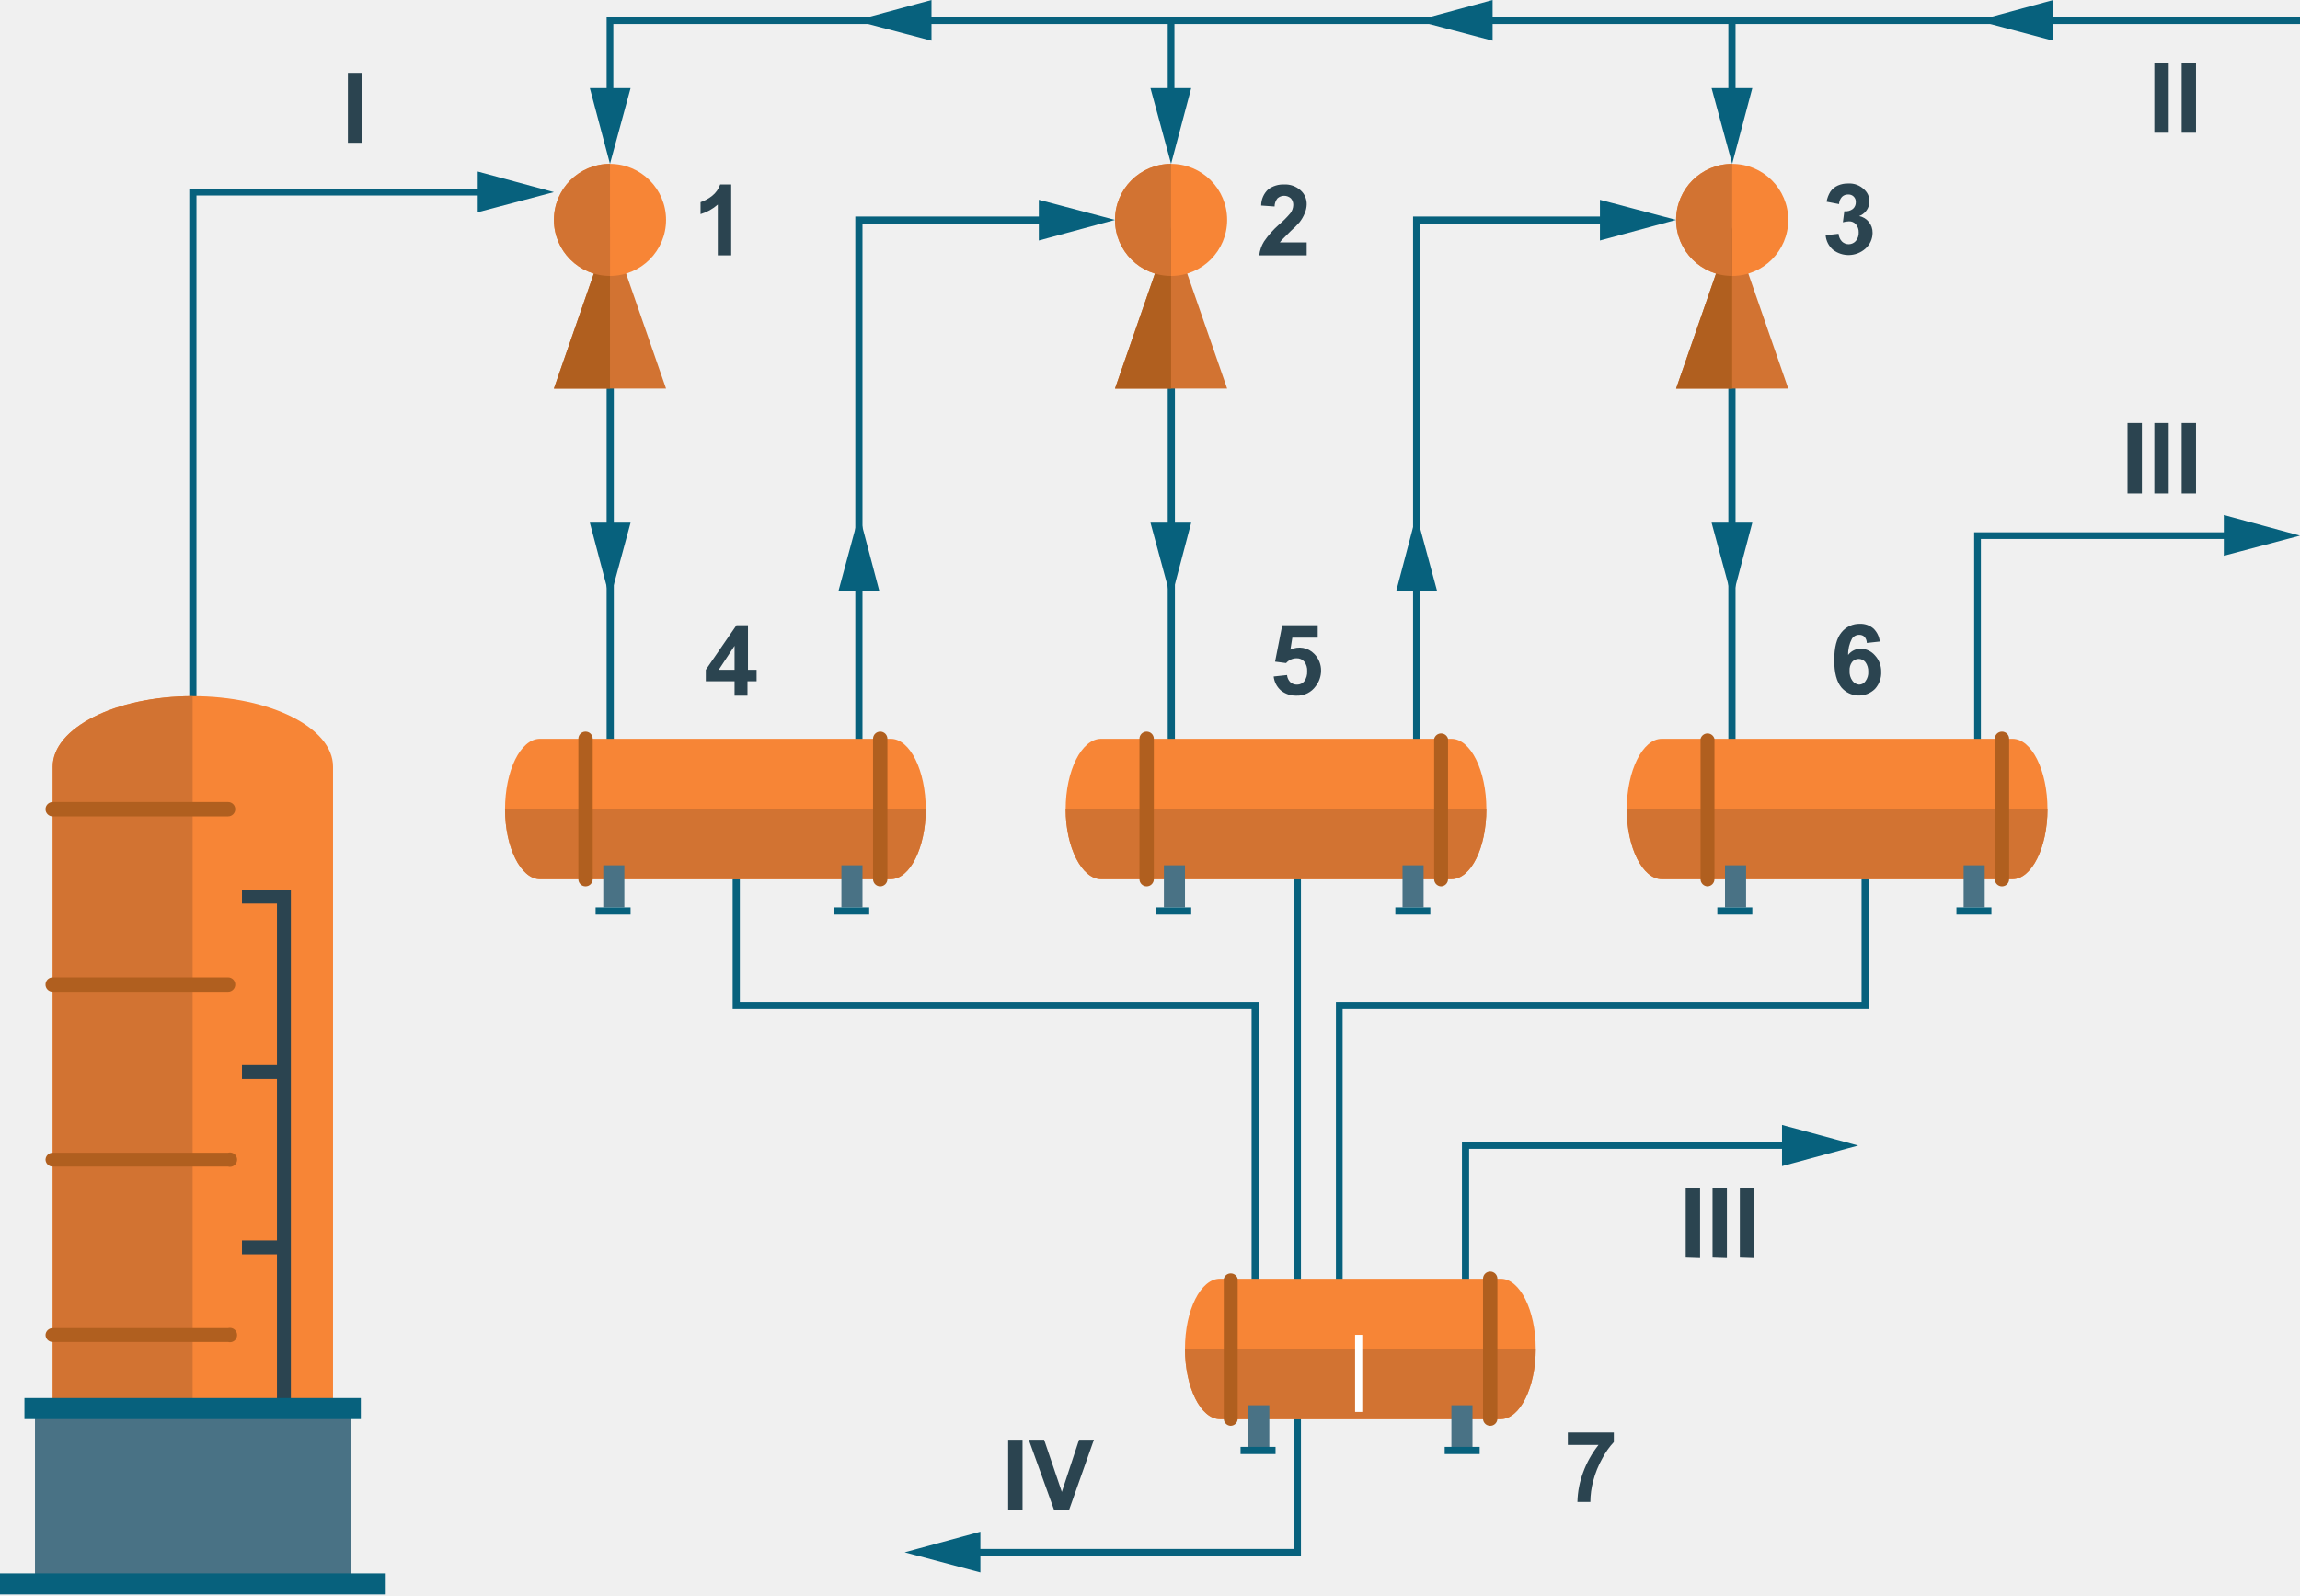
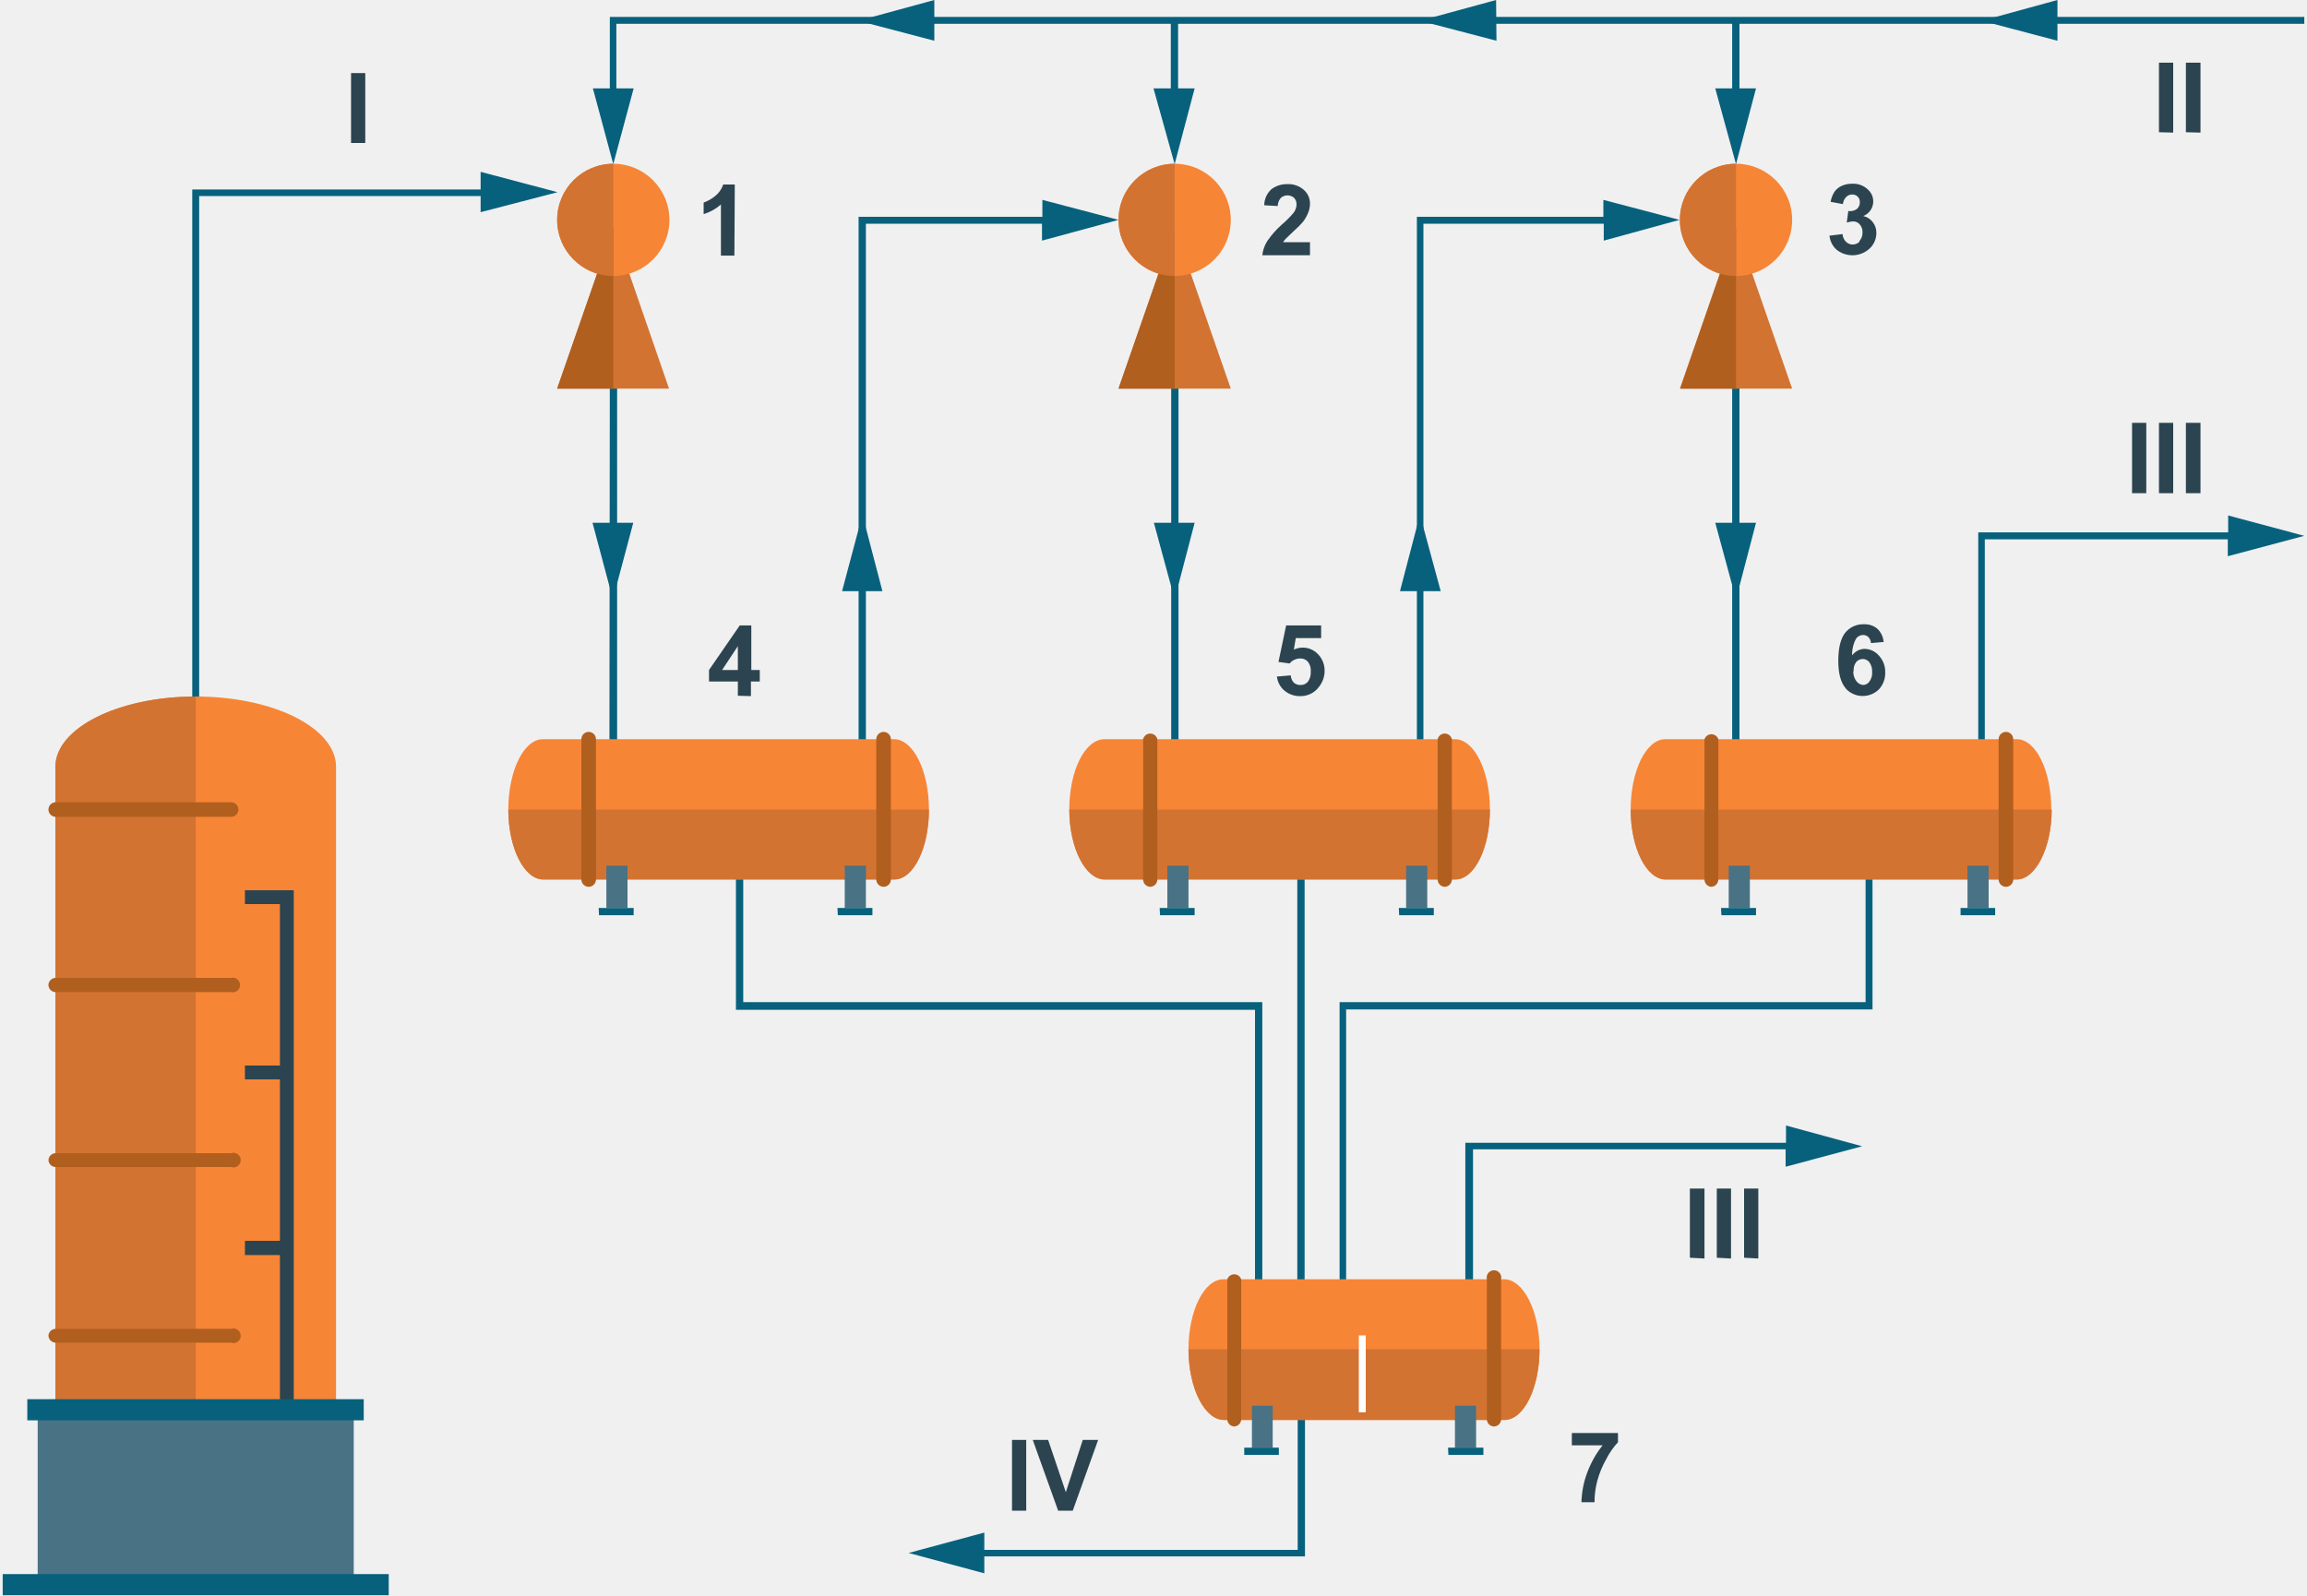
- <svg xmlns="http://www.w3.org/2000/svg" viewBox="0 0 480 333">
+ <svg xmlns="http://www.w3.org/2000/svg" viewBox="0 0 600 415" width="600" height="415">
  <defs>
    <style>.a{fill:#07617d}.b{fill:#f78536}.c{fill:#d27332}.d{fill:#b05f1f}.e{fill:#497285}.g{fill:#2b4450}</style>
  </defs>
-   <path d="M362.2 5v13.4h3.5l-4.2 15.8-4.3-15.8h3.5V5H245.1v13.4h3.5l-4.2 15.8-4.3-15.8h3.6V5H128v13.4h3.6l-4.3 15.8-4.2-15.8h3.5V3.5H480V5H362.2zM464.1 116v-3.5h-50.7v43.2H412v-44.6h52.1v-3.6l15.9 4.3-15.9 4.2zM371.9 243.4v-3.6h-65.3v28.6h-1.5v-30h66.8v-3.6l15.9 4.3-15.9 4.3zM204.6 319.7v3.6H270v-28.6h1.5v30h-66.9v3.5l-15.8-4.2 15.8-4.3zM99.7 44.3v-3.5H41v106.1h-1.5V39.4h60.2v-3.6l15.9 4.3-15.9 4.2zM126.6 79.6h1.5v76.1h-1.5zM262.7 209.1v59.3h-1.5v-57.8H152.9V182h1.5v27.1h108.3zM270 182h1.5v86.3H270z" class="a" />
-   <path d="M390 182v28.6H280.2v57.8h-1.4v-59.3h109.7V182h1.5zM175 123.3l4.3-15.9 4.2 15.9H175zM123.1 109.1l4.2 15.9 4.3-15.9h-8.5z" class="a" />
-   <path d="M216.8 50.2v-3.5H180v109h-1.5V45.2h38.3v-3.5l15.9 4.2-15.9 4.3zM243.7 79.6h1.5v76.1h-1.5zM291.4 123.3l4.2-15.9 4.3 15.9h-8.5zM311.5 0l-15.9 4.3 15.9 4.2V0zM428.5 0l-15.8 4.3 15.8 4.2V0zM194.4 0l-15.9 4.3 15.9 4.2V0z" class="a" />
-   <path d="m240.1 109.1 4.3 15.9 4.2-15.9h-8.5zM333.9 50.2v-3.5h-37.6v109h-1.4V45.2h39v-3.5l15.9 4.2-15.9 4.3zM360.7 79.6h1.5v76.1h-1.5z" class="a" />
-   <path d="m357.2 109.1 4.3 15.9 4.2-15.9h-8.5z" class="a" />
-   <path d="M320.5 281.5c0 8.1-3.3 14.7-7.3 14.7h-58.6c-4 0-7.3-6.6-7.3-14.7s3.3-14.6 7.3-14.6h58.6c4 0 7.3 6.6 7.3 14.6Z" class="b" />
-   <path d="M320.5 281.5c0 8.1-3.3 14.7-7.3 14.7h-58.6c-4 0-7.3-6.6-7.3-14.7Z" class="c" />
-   <path d="M256.8 297.6a1.5 1.5 0 0 1-1.4-1.4v-29.3a1.5 1.5 0 0 1 2.9 0v29.3a1.5 1.5 0 0 1-1.5 1.4ZM311 297.6a1.5 1.5 0 0 1-1.5-1.4v-29.3a1.5 1.5 0 0 1 3 0v29.3a1.5 1.5 0 0 1-1.5 1.4Z" class="d" />
-   <path d="M260.5 293.3h4.4v8.8h-4.4zM302.9 293.3h4.4v8.8h-4.4z" class="e" />
-   <path d="M258.9 302h7.3v1.5h-7.3zM301.5 302h7.3v1.5h-7.3z" class="a" />
-   <path fill="#fff" d="M282.8 278.6h1.5v16.1h-1.5z" />
-   <path d="M40.2 306.4c-16.1 0-29.2-6.5-29.2-14.6V160c0-8 13-14.7 29.2-14.7s29.3 6.6 29.3 14.7v131.7c0 8-13.1 14.6-29.3 14.6Z" class="b" />
-   <path d="M40.2 306.4c-16.1 0-29.2-6.5-29.2-14.6V160c0-8 13-14.7 29.2-14.7Z" class="c" />
-   <path d="M9.5 168.9a1.5 1.5 0 0 1 1.5-1.5h36.6a1.5 1.5 0 1 1 0 3H11a1.5 1.5 0 0 1-1.5-1.5ZM9.5 205.4A1.5 1.5 0 0 1 11 204h36.6a1.5 1.5 0 1 1 0 3H11a1.5 1.5 0 0 1-1.5-1.6ZM9.5 242a1.5 1.5 0 0 1 1.5-1.4h36.6a1.5 1.5 0 1 1 0 2.9H11a1.5 1.5 0 0 1-1.5-1.5ZM9.5 278.6a1.5 1.5 0 0 1 1.5-1.4h36.6a1.5 1.5 0 1 1 0 2.9H11a1.5 1.5 0 0 1-1.5-1.5Z" class="d" />
-   <path d="M7.3 294h65.9v36.6H7.3z" class="e" />
-   <path d="M60.7 185.7V294h-2.9v-32.2h-7.3v-2.9h7.3v-33.7h-7.3v-2.9h7.3v-33.7h-7.3v-2.9h10.2z" class="g" />
-   <path d="M0 328.4h80.5v4.4H0zM5.1 291.8h70.2v4.4H5.1z" class="a" />
-   <path d="M193.2 168.9c0 8-3.3 14.6-7.3 14.6h-73.2c-4 0-7.3-6.6-7.3-14.6s3.2-14.7 7.3-14.7h73.2c4 0 7.3 6.6 7.3 14.7Z" class="b" />
-   <path d="M193.2 168.9c0 8-3.3 14.6-7.3 14.6h-73.2c-4 0-7.3-6.6-7.3-14.6Z" class="c" />
-   <path d="M122.2 185a1.5 1.5 0 0 1-1.5-1.5v-29.3a1.5 1.5 0 0 1 3 0v29.3a1.5 1.5 0 0 1-1.5 1.5ZM183.7 185a1.5 1.5 0 0 1-1.5-1.5v-29.3a1.5 1.5 0 0 1 3 0v29.3a1.5 1.5 0 0 1-1.5 1.5Z" class="d" />
-   <path d="M125.9 180.6h4.4v8.8h-4.4zM175.6 180.6h4.4v8.8h-4.4z" class="e" />
-   <path d="M124.3 189.4h7.3v1.5h-7.3zM174.1 189.4h7.3v1.5h-7.3z" class="a" />
-   <path d="M310.2 168.9c0 8-3.2 14.6-7.3 14.6h-73.1c-4 0-7.4-6.6-7.4-14.6s3.3-14.7 7.4-14.7h73.1c4 0 7.3 6.6 7.3 14.7Z" class="b" />
-   <path d="M310.2 168.9c0 8-3.2 14.6-7.3 14.6h-73.1c-4 0-7.4-6.6-7.4-14.6Z" class="c" />
-   <path d="M239.3 185a1.5 1.5 0 0 1-1.5-1.5v-29.3a1.5 1.5 0 1 1 3 0v29.3a1.5 1.5 0 0 1-1.5 1.5ZM300.7 185a1.5 1.5 0 0 1-1.4-1.5v-29.3a1.5 1.5 0 0 1 2.9 0v29.3a1.5 1.5 0 0 1-1.5 1.5Z" class="d" />
-   <path d="M242.9 180.6h4.4v8.8h-4.4zM292.7 180.6h4.4v8.8h-4.4z" class="e" />
-   <path d="M241.3 189.4h7.3v1.5h-7.3zM291.2 189.4h7.3v1.5h-7.3z" class="a" />
-   <path d="M427.3 168.9c0 8-3.3 14.6-7.3 14.6h-73.2c-4 0-7.3-6.6-7.3-14.6s3.3-14.7 7.3-14.7H420c4 0 7.3 6.6 7.3 14.7Z" class="b" />
-   <path d="M427.3 168.9c0 8-3.3 14.6-7.3 14.6h-73.2c-4 0-7.3-6.6-7.3-14.6Z" class="c" />
-   <path d="M356.3 185a1.5 1.5 0 0 1-1.4-1.5v-29.3a1.5 1.5 0 0 1 2.9 0v29.3a1.5 1.5 0 0 1-1.5 1.5ZM417.8 185a1.5 1.5 0 0 1-1.5-1.5v-29.3a1.5 1.5 0 0 1 3 0v29.3a1.5 1.5 0 0 1-1.5 1.5Z" class="d" />
-   <path d="M360 180.6h4.4v8.8H360zM409.8 180.6h4.4v8.8h-4.4z" class="e" />
-   <path d="M358.4 189.4h7.3v1.5h-7.3zM408.3 189.4h7.3v1.5h-7.3z" class="a" />
-   <path d="m244.4 47.4-11.7 33.7h23.4l-11.7-33.7z" class="c" />
-   <circle cx="244.4" cy="45.9" r="11.7" class="b" />
-   <path d="M244.4 47.4v33.7h-11.7l11.7-33.7z" class="d" />
-   <path d="M244.4 34.2a11.7 11.7 0 0 0 0 23.4ZM127.3 47.4l-11.7 33.7H139l-11.7-33.7z" class="c" />
-   <circle cx="127.3" cy="45.9" r="11.7" class="b" />
-   <path d="M127.3 47.4v33.7h-11.7l11.7-33.7z" class="d" />
-   <path d="M127.3 34.2a11.7 11.7 0 1 0 0 23.4ZM361.5 47.4l-11.7 33.7h23.4l-11.7-33.7z" class="c" />
-   <circle cx="361.5" cy="45.9" r="11.7" class="b" />
-   <path d="M361.5 47.4v33.7h-11.7l11.7-33.7z" class="d" />
-   <path d="M361.5 34.2a11.7 11.7 0 1 0 0 23.4Z" class="c" />
-   <path d="m265.8 141.2 2.8-.3a2.4 2.4 0 0 0 .7 1.5 2 2 0 0 0 1.4.5 1.9 1.9 0 0 0 1.5-.7 3.3 3.3 0 0 0 .6-2.1 3 3 0 0 0-.6-2 2 2 0 0 0-1.6-.7 2.9 2.9 0 0 0-2.2 1l-2.3-.3 1.5-7.6h7.4v2.6h-5.3l-.4 2.5a4.3 4.3 0 0 1 5 .9 4.9 4.9 0 0 1 1.4 3.5 5.3 5.3 0 0 1-1.1 3.2 4.7 4.7 0 0 1-4 2 5 5 0 0 1-3.3-1.1 4.5 4.5 0 0 1-1.5-3ZM153.3 145.2v-3h-6v-2.4l6.4-9.3h2.4v9.3h1.8v2.4H156v3Zm0-5.4v-5l-3.3 5ZM381 49.1l2.7-.3a2.6 2.6 0 0 0 .7 1.6 2 2 0 0 0 2.9-.1 2.6 2.6 0 0 0 .6-1.8 2.4 2.4 0 0 0-.6-1.7 1.8 1.8 0 0 0-1.4-.6 5 5 0 0 0-1.3.2l.3-2.3a2.5 2.5 0 0 0 1.8-.5 1.8 1.8 0 0 0 .6-1.4 1.5 1.5 0 0 0-1.6-1.6 1.7 1.7 0 0 0-1.3.5 2.4 2.4 0 0 0-.6 1.5l-2.6-.5a5.8 5.8 0 0 1 .8-2.1 3.7 3.7 0 0 1 1.6-1.3 5.1 5.1 0 0 1 2.1-.4 4.4 4.4 0 0 1 3.4 1.3 3.3 3.3 0 0 1-1.1 5.5 3.4 3.4 0 0 1 2 1.2 3.5 3.5 0 0 1 .8 2.3 4.4 4.4 0 0 1-1.5 3.3 5.3 5.3 0 0 1-6.8.2 4.5 4.5 0 0 1-1.5-3ZM272.7 50.6v2.7h-9.9a6.8 6.8 0 0 1 1-2.9 18.7 18.7 0 0 1 3.1-3.5 19.9 19.9 0 0 0 2.4-2.4 3 3 0 0 0 .6-1.7 2 2 0 0 0-.5-1.4 2.1 2.1 0 0 0-2.8 0 2.7 2.7 0 0 0-.6 1.7l-2.8-.2a4.6 4.6 0 0 1 1.5-3.4 5.3 5.3 0 0 1 3.3-1 4.8 4.8 0 0 1 3.4 1.2 3.8 3.8 0 0 1 1.3 3 5 5 0 0 1-.4 1.8 7.7 7.7 0 0 1-1.1 1.9 18 18 0 0 1-1.8 1.8l-1.7 1.7a4.9 4.9 0 0 0-.6.7ZM152.6 53.3h-2.8V42.7a9.7 9.7 0 0 1-3.6 2v-2.5a8.2 8.2 0 0 0 2.4-1.3 5.2 5.2 0 0 0 1.7-2.4h2.3ZM392.3 133.9l-2.7.3a2 2 0 0 0-.5-1.3 1.5 1.5 0 0 0-1-.4 1.8 1.8 0 0 0-1.6.8 6.8 6.8 0 0 0-.8 3.4 3.3 3.3 0 0 1 2.6-1.3 4 4 0 0 1 3 1.4 4.9 4.9 0 0 1 1.3 3.4 5 5 0 0 1-1.3 3.6 4.8 4.8 0 0 1-7-.3q-1.5-1.8-1.5-5.7 0-4 1.5-5.8a4.8 4.8 0 0 1 3.9-1.8 4.1 4.1 0 0 1 2.8 1 4.4 4.4 0 0 1 1.3 2.7ZM386 140a3.2 3.2 0 0 0 .6 2.1 1.9 1.9 0 0 0 1.4.8 1.6 1.6 0 0 0 1.3-.7 3 3 0 0 0 .6-2 3.2 3.2 0 0 0-.6-2 1.8 1.8 0 0 0-2.8 0 2.8 2.8 0 0 0-.5 1.8ZM327.2 301.6V299h9.6v2a15.1 15.1 0 0 0-2.4 3.4 19.5 19.5 0 0 0-1.9 4.7 17.2 17.2 0 0 0-.6 4.4h-2.7a18.9 18.9 0 0 1 1.2-6.2 20.7 20.7 0 0 1 3.2-5.7ZM210.4 315.2v-14.7h3v14.7ZM220 315.2l-5.3-14.7h3.2l3.7 10.9 3.6-10.9h3.1l-5.2 14.7ZM444 103V88.3h3V103ZM449.6 103V88.3h3V103ZM455.3 103V88.3h3V103ZM449.6 27.7V13.1h3v14.6ZM455.3 27.7V13.1h3v14.6ZM351.8 262.5V248h3v14.6ZM357.4 262.5V248h3v14.6ZM363.1 262.5V248h3v14.6ZM72.6 29.8V15.2h3v14.6Z" class="g" />
+   <path d="M452.4 6.2V23h4.3l-5.2 19.7-5.4-19.7h4.4V6.2H306.4V23h4.3l-5.2 19.7L300 23h4.5V6.2H160.3V23h4.5l-5.3 19.7-5.3-19.7h4.4V4.4h440.7v1.8Zm127 138.5v-4.4h-63.2v53.9h-1.7v-55.7h65v-4.4l19.8 5.3Zm-115 158.8V299h-81.3v35.7h-2v-37.4h83.4v-4.5l19.8 5.4-19.8 5.3ZM256 398.7v4.5h81.5v-35.7h1.9v37.4h-83.4v4.4l-19.7-5.3ZM125 55.2V51H51.8v132.3H50v-134h75v-4.6L145 50Zm33.6 44h1.9v95h-2Zm169.7 161.5v74h-1.9v-72h-135V227h1.9v33.7Zm9.1-33.7h1.9v107.6h-1.9Z" class="a" />
+   <path d="M487 227v35.6H350.1v72h-1.7v-73.9h136.8V227Zm-268-73.2 5.3-19.9 5.2 19.9ZM154.1 136l5.3 19.9 5.3-19.9Z" class="a" />
+   <path d="M271 62.6v-4.4h-45.8v136h-1.9V56.4h47.8V52l19.8 5.2Zm33.6 36.7h1.9v94.9h-1.9Zm59.5 54.5 5.2-19.9 5.4 19.9ZM389.1 0l-19.8 5.4 19.9 5.2Zm146 0-19.7 5.4 19.7 5.2ZM243 0l-19.8 5.4 19.8 5.2Z" class="a" />
+   <path d="m300.1 136 5.4 19.9 5.2-19.9Zm117-73.4v-4.4h-46.9v136h-1.7V56.4H417V52l19.8 5.2Zm33.4 36.7h1.9v94.9h-1.9Z" class="a" />
+   <path d="m446.1 136 5.4 19.9 5.2-19.9Z" class="a" />
+   <path d="M400.4 351c0 10.1-4.1 18.4-9.1 18.4h-73c-5 0-9.2-8.3-9.2-18.4s4.1-18.2 9.1-18.2h73c5 0 9.2 8.3 9.2 18.2Z" class="b" />
+   <path d="M400.4 351c0 10.1-4.1 18.4-9.1 18.4h-73c-5 0-9.2-8.3-9.2-18.4Z" class="c" />
+   <path d="M321 371.1a1.9 1.9 0 0 1-1.8-1.7v-36.6a1.9 1.9 0 0 1 3.6 0v36.6a1.9 1.9 0 0 1-1.9 1.7Zm67.5 0a1.9 1.9 0 0 1-1.8-1.7v-36.6a1.9 1.9 0 1 1 3.7 0v36.6a1.9 1.9 0 0 1-1.9 1.7Z" class="d" />
+   <path d="M325.6 365.7h5.4v11h-5.4Zm52.8 0h5.5v11h-5.5Z" class="e" />
+   <path d="M323.6 376.6h9v1.9h-9Zm53 0h9.2v1.9h-9.1Z" class="a" />
+   <path fill="#fff" d="M353.4 347.4h1.8v20h-1.8Z" />
+   <path d="M50.9 382c-20.1 0-36.5-8-36.5-18.1V199.5c0-10 16.2-18.3 36.5-18.3s36.5 8.2 36.5 18.3v164.2c0 10-16.3 18.3-36.6 18.3Z" class="b" />
+   <path d="M50.9 382c-20.1 0-36.5-8-36.5-18.1V199.5c0-10 16.2-18.3 36.5-18.3Z" class="c" />
+   <path d="M12.6 210.6a1.9 1.9 0 0 1 1.8-1.9h45.7a1.9 1.9 0 1 1 0 3.8H14.4a1.9 1.9 0 0 1-1.8-1.9Zm0 45.5a1.9 1.9 0 0 1 1.8-1.7h45.7a1.9 1.9 0 1 1 0 3.7H14.4a1.9 1.9 0 0 1-1.8-1.8v-.2Zm0 45.7a1.9 1.9 0 0 1 1.8-1.8h45.7a1.9 1.9 0 1 1 0 3.6H14.4a1.9 1.9 0 0 1-1.8-1.8Zm0 45.6a1.9 1.9 0 0 1 1.8-1.7h45.7a1.9 1.9 0 1 1 0 3.6H14.4a1.9 1.9 0 0 1-1.8-1.9Z" class="d" />
+   <path d="M9.8 366.6H92v45.7H9.8Z" class="e" />
+   <path d="M76.4 231.6v135h-3.6v-40.1h-9.1v-3.7h9.1v-42h-9.1v-3.6h9.1v-42h-9.1v-3.6Z" class="g" />
+   <path d="M.7 409.5h100.4v5.5H.7ZM7.1 364h87.5v5.5H7.1Z" class="a" />
+   <path d="M241.6 210.6c0 10-4 18.2-9 18.2h-91.3c-5 0-9.1-8.2-9.1-18.2s4-18.3 9-18.3h91.3c5 0 9.1 8.2 9.1 18.3Z" class="b" />
+   <path d="M241.6 210.6c0 10-4 18.2-9 18.2h-91.3c-5 0-9.1-8.2-9.1-18.2Z" class="c" />
+   <path d="M153.1 230.7a1.9 1.9 0 0 1-1.9-1.9v-36.5a1.9 1.9 0 1 1 3.8 0v36.5a1.9 1.9 0 0 1-1.9 1.9Zm76.7 0a1.9 1.9 0 0 1-1.9-1.9v-36.5a1.9 1.9 0 0 1 3.8 0v36.5a1.9 1.9 0 0 1-2 1.9Z" class="d" />
+   <path d="M157.7 225.2h5.5v11h-5.5Zm62 0h5.5v11h-5.5Z" class="e" />
+   <path d="M155.7 236.2h9.1v1.9h-9Zm62.1 0h9.1v1.9h-9Z" class="a" />
+   <path d="M387.5 210.6c0 10-4 18.2-9 18.2h-91.2c-5 0-9.2-8.2-9.2-18.2s4-18.3 9.2-18.3h91.1c5 0 9.1 8.2 9.1 18.3Z" class="b" />
+   <path d="M387.5 210.6c0 10-4 18.2-9 18.2h-91.2c-5 0-9.2-8.2-9.2-18.2Z" class="c" />
+   <path d="M299.1 230.7a1.9 1.9 0 0 1-1.8-1.9v-36.5a1.9 1.9 0 0 1 3.7 0v36.5a1.9 1.9 0 0 1-1.9 1.9Zm76.6 0a1.9 1.9 0 0 1-1.8-1.9v-36.5a1.9 1.9 0 0 1 3.7 0v36.5a1.9 1.9 0 0 1-2 1.9Z" class="d" />
+   <path d="M303.6 225.2h5.5v11h-5.5Zm62.1 0h5.5v11h-5.5Z" class="e" />
+   <path d="M301.6 236.2h9.1v1.9h-9Zm62.2 0h9.1v1.9h-9Z" class="a" />
+   <path d="M533.6 210.6c0 10-4.2 18.2-9.1 18.2h-91.3c-5 0-9.1-8.2-9.1-18.2s4-18.3 9-18.3h91.4c5 0 9 8.2 9 18.3Z" class="b" />
+   <path d="M533.6 210.6c0 10-4.2 18.2-9.1 18.2h-91.3c-5 0-9.1-8.2-9.1-18.2Z" class="c" />
+   <path d="M445 230.7a1.9 1.9 0 0 1-1.7-1.9v-36.5a1.9 1.9 0 0 1 3.6 0v36.5a1.9 1.9 0 0 1-1.9 1.9Zm76.7 0a1.9 1.9 0 0 1-1.9-1.9v-36.5a1.9 1.9 0 0 1 3.8 0v36.5a1.9 1.9 0 0 1-1.9 1.9Z" class="d" />
+   <path d="M449.6 225.2h5.5v11h-5.5Zm62.1 0h5.5v11h-5.5Z" class="e" />
+   <path d="M447.6 236.2h9.1v1.9h-9Zm62.3 0h9v1.9h-9Z" class="a" />
+   <path d="m305.5 59.1-14.6 42h29.2l-14.6-42Z" class="c" />
+   <circle cx="305.5" cy="57.2" r="14.6" class="b" transform="rotate(-77 305.5 57.2)" />
+   <path d="M305.5 59.1v42h-14.6Z" class="d" />
+   <path d="M305.5 42.6a14.6 14.6 0 0 0 0 29.2Zm-146 16.5-14.6 42H174Z" class="c" />
+   <circle cx="159.5" cy="57.2" r="14.6" class="b" />
+   <path d="M159.5 59.1v42h-14.6Z" class="d" />
+   <path d="M159.5 42.6a14.6 14.6 0 0 0 0 29.2Zm292 16.5-14.6 42h29.2l-14.6-42Z" class="c" />
+   <circle cx="451.5" cy="57.2" r="14.6" class="b" />
+   <path d="M451.5 59.1v42H437Z" class="d" />
+   <path d="M451.5 42.6a14.6 14.6 0 1 0 0 29.2Z" class="c" />
+   <path d="m332.2 176 3.5-.3a3 3 0 0 0 .8 1.9 2.5 2.5 0 0 0 1.8.6 2.4 2.4 0 0 0 1.9-.9 4.1 4.1 0 0 0 .7-2.6 3.7 3.7 0 0 0-.7-2.5 2.5 2.5 0 0 0-2-.9 3.6 3.6 0 0 0-2.8 1.3l-2.9-.4 2-9.5h9.1v3.3H337l-.5 3a5.4 5.4 0 0 1 6.3 1.2 6.1 6.1 0 0 1 1.7 4.4 6.6 6.6 0 0 1-1.4 4 5.9 5.9 0 0 1-5 2.5 6.2 6.2 0 0 1-4-1.4 5.6 5.6 0 0 1-2-3.7Zm-140.3 5v-3.7h-7.5v-3l8-11.6h3v11.6h2.2v3h-2.3v3.8Zm0-6.7v-6.2l-4.1 6.2Zm284-113 3.3-.4a3.2 3.2 0 0 0 .9 2 2.5 2.5 0 0 0 3.5 0v-.2a3.2 3.2 0 0 0 .8-2.2 3 3 0 0 0-.7-2.1 2.2 2.2 0 0 0-1.8-.8 6.2 6.2 0 0 0-1.6.3l.4-3a3.1 3.1 0 0 0 2.2-.5 2.2 2.2 0 0 0 .8-1.8 1.9 1.9 0 0 0-2-2 2.1 2.1 0 0 0-1.6.7 3 3 0 0 0-.8 1.8l-3.2-.6a7.2 7.2 0 0 1 1-2.6 4.6 4.6 0 0 1 2-1.6 6.4 6.4 0 0 1 2.6-.5 5.5 5.5 0 0 1 4.2 1.6 4.1 4.1 0 0 1-1.3 6.8 4.2 4.2 0 0 1 2.4 1.5 4.4 4.4 0 0 1 1 2.9 5.5 5.5 0 0 1-1.8 4.1 6.6 6.6 0 0 1-8.5.3 5.6 5.6 0 0 1-1.9-3.8ZM340.7 63v3.4h-12.4a8.5 8.5 0 0 1 1.3-3.7 23.3 23.3 0 0 1 3.8-4.3 24.8 24.8 0 0 0 3-3 3.7 3.7 0 0 0 .8-2.1 2.5 2.5 0 0 0-.6-1.8 2.6 2.6 0 0 0-3.5 0 3.4 3.4 0 0 0-.8 2.1l-3.5-.2a5.7 5.7 0 0 1 1.9-4.2 6.6 6.6 0 0 1 4.1-1.3 6 6 0 0 1 4.3 1.5 4.7 4.7 0 0 1 1.6 3.7 6.2 6.2 0 0 1-.5 2.3 9.6 9.6 0 0 1-1.4 2.4 22.5 22.5 0 0 1-2.2 2.2l-2.2 2.1a6.1 6.1 0 0 0-.7.9ZM191 66.5h-3.5V53.2a12 12 0 0 1-4.5 2.5v-3a10.2 10.2 0 0 0 3-1.7 6.5 6.5 0 0 0 2.1-3h3ZM490 167l-3.4.3a2.5 2.5 0 0 0-.7-1.6 1.9 1.9 0 0 0-1.2-.5 2.2 2.2 0 0 0-2 1 8.5 8.5 0 0 0-1 4.3 4.1 4.1 0 0 1 3.2-1.7 5 5 0 0 1 3.8 1.8 6.1 6.1 0 0 1 1.6 4.2 6.2 6.2 0 0 1-1.6 4.5 6 6 0 0 1-8.5 0l-.3-.4q-1.8-2.2-1.8-7 0-5 1.8-7.3a6 6 0 0 1 4.9-2.2 5.1 5.1 0 0 1 3.5 1.2 5.5 5.5 0 0 1 1.6 3.4Zm-8 7.6a4 4 0 0 0 .8 2.6 2.4 2.4 0 0 0 1.8 1 2 2 0 0 0 1.6-.9 3.7 3.7 0 0 0 .7-2.5 4 4 0 0 0-.7-2.5 2.2 2.2 0 0 0-3.5 0 3.5 3.5 0 0 0-.6 2.3ZM408.8 376v-3.2h12v2.4a18.8 18.8 0 0 0-3 4.3 24.3 24.3 0 0 0-2.4 5.8 21.5 21.5 0 0 0-.7 5.5h-3.4a23.6 23.6 0 0 1 1.5-7.7 25.8 25.8 0 0 1 4-7.1Zm-145.6 17v-18.4h3.7v18.4Zm12 0-6.6-18.4h4l4.6 13.6 4.4-13.6h4l-6.6 18.4Zm279.3-264.7v-18.3h3.7v18.3Zm7 0v-18.3h3.7v18.3Zm7 0v-18.3h3.8v18.3Zm-7-93.9V16.3h3.7v18.2Zm7 0V16.3h3.8v18.2Zm-129 292.8v-18h3.8v18.2Zm7 0v-18h3.7v18.2Zm7.1 0v-18h3.7v18.2ZM91.3 37.2V19H95v18.2Z" class="g" />
</svg>
